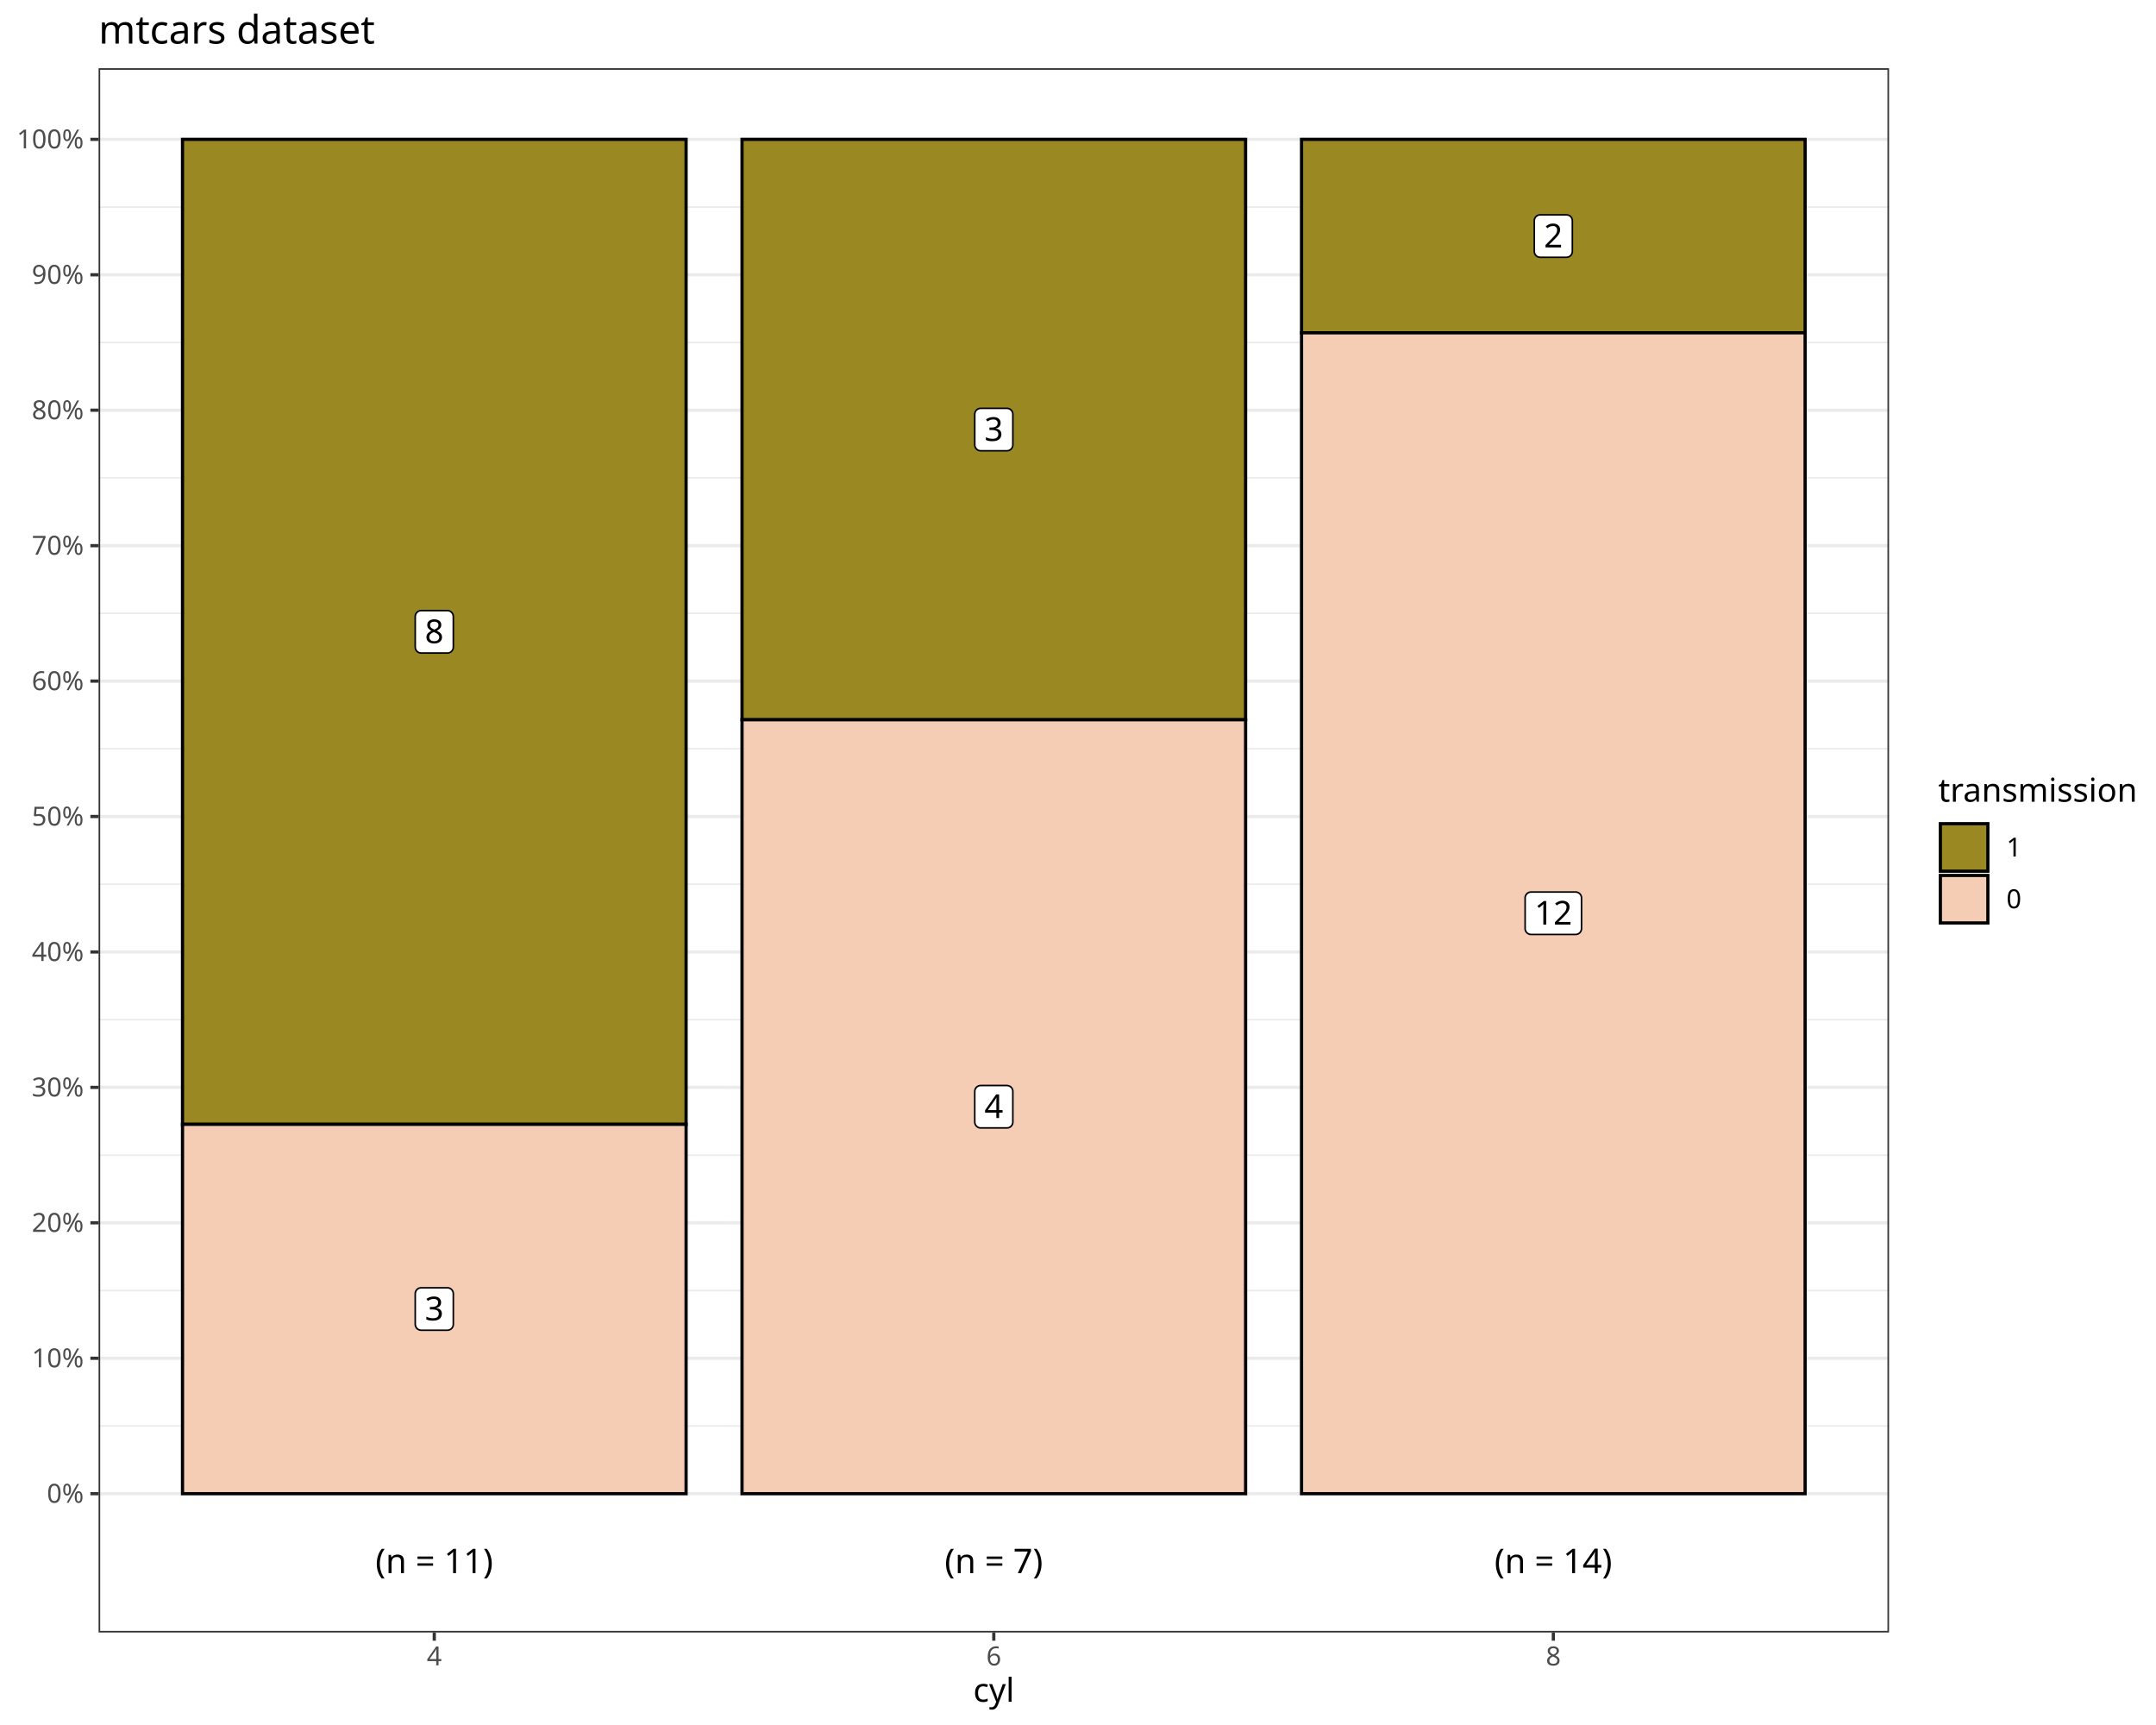
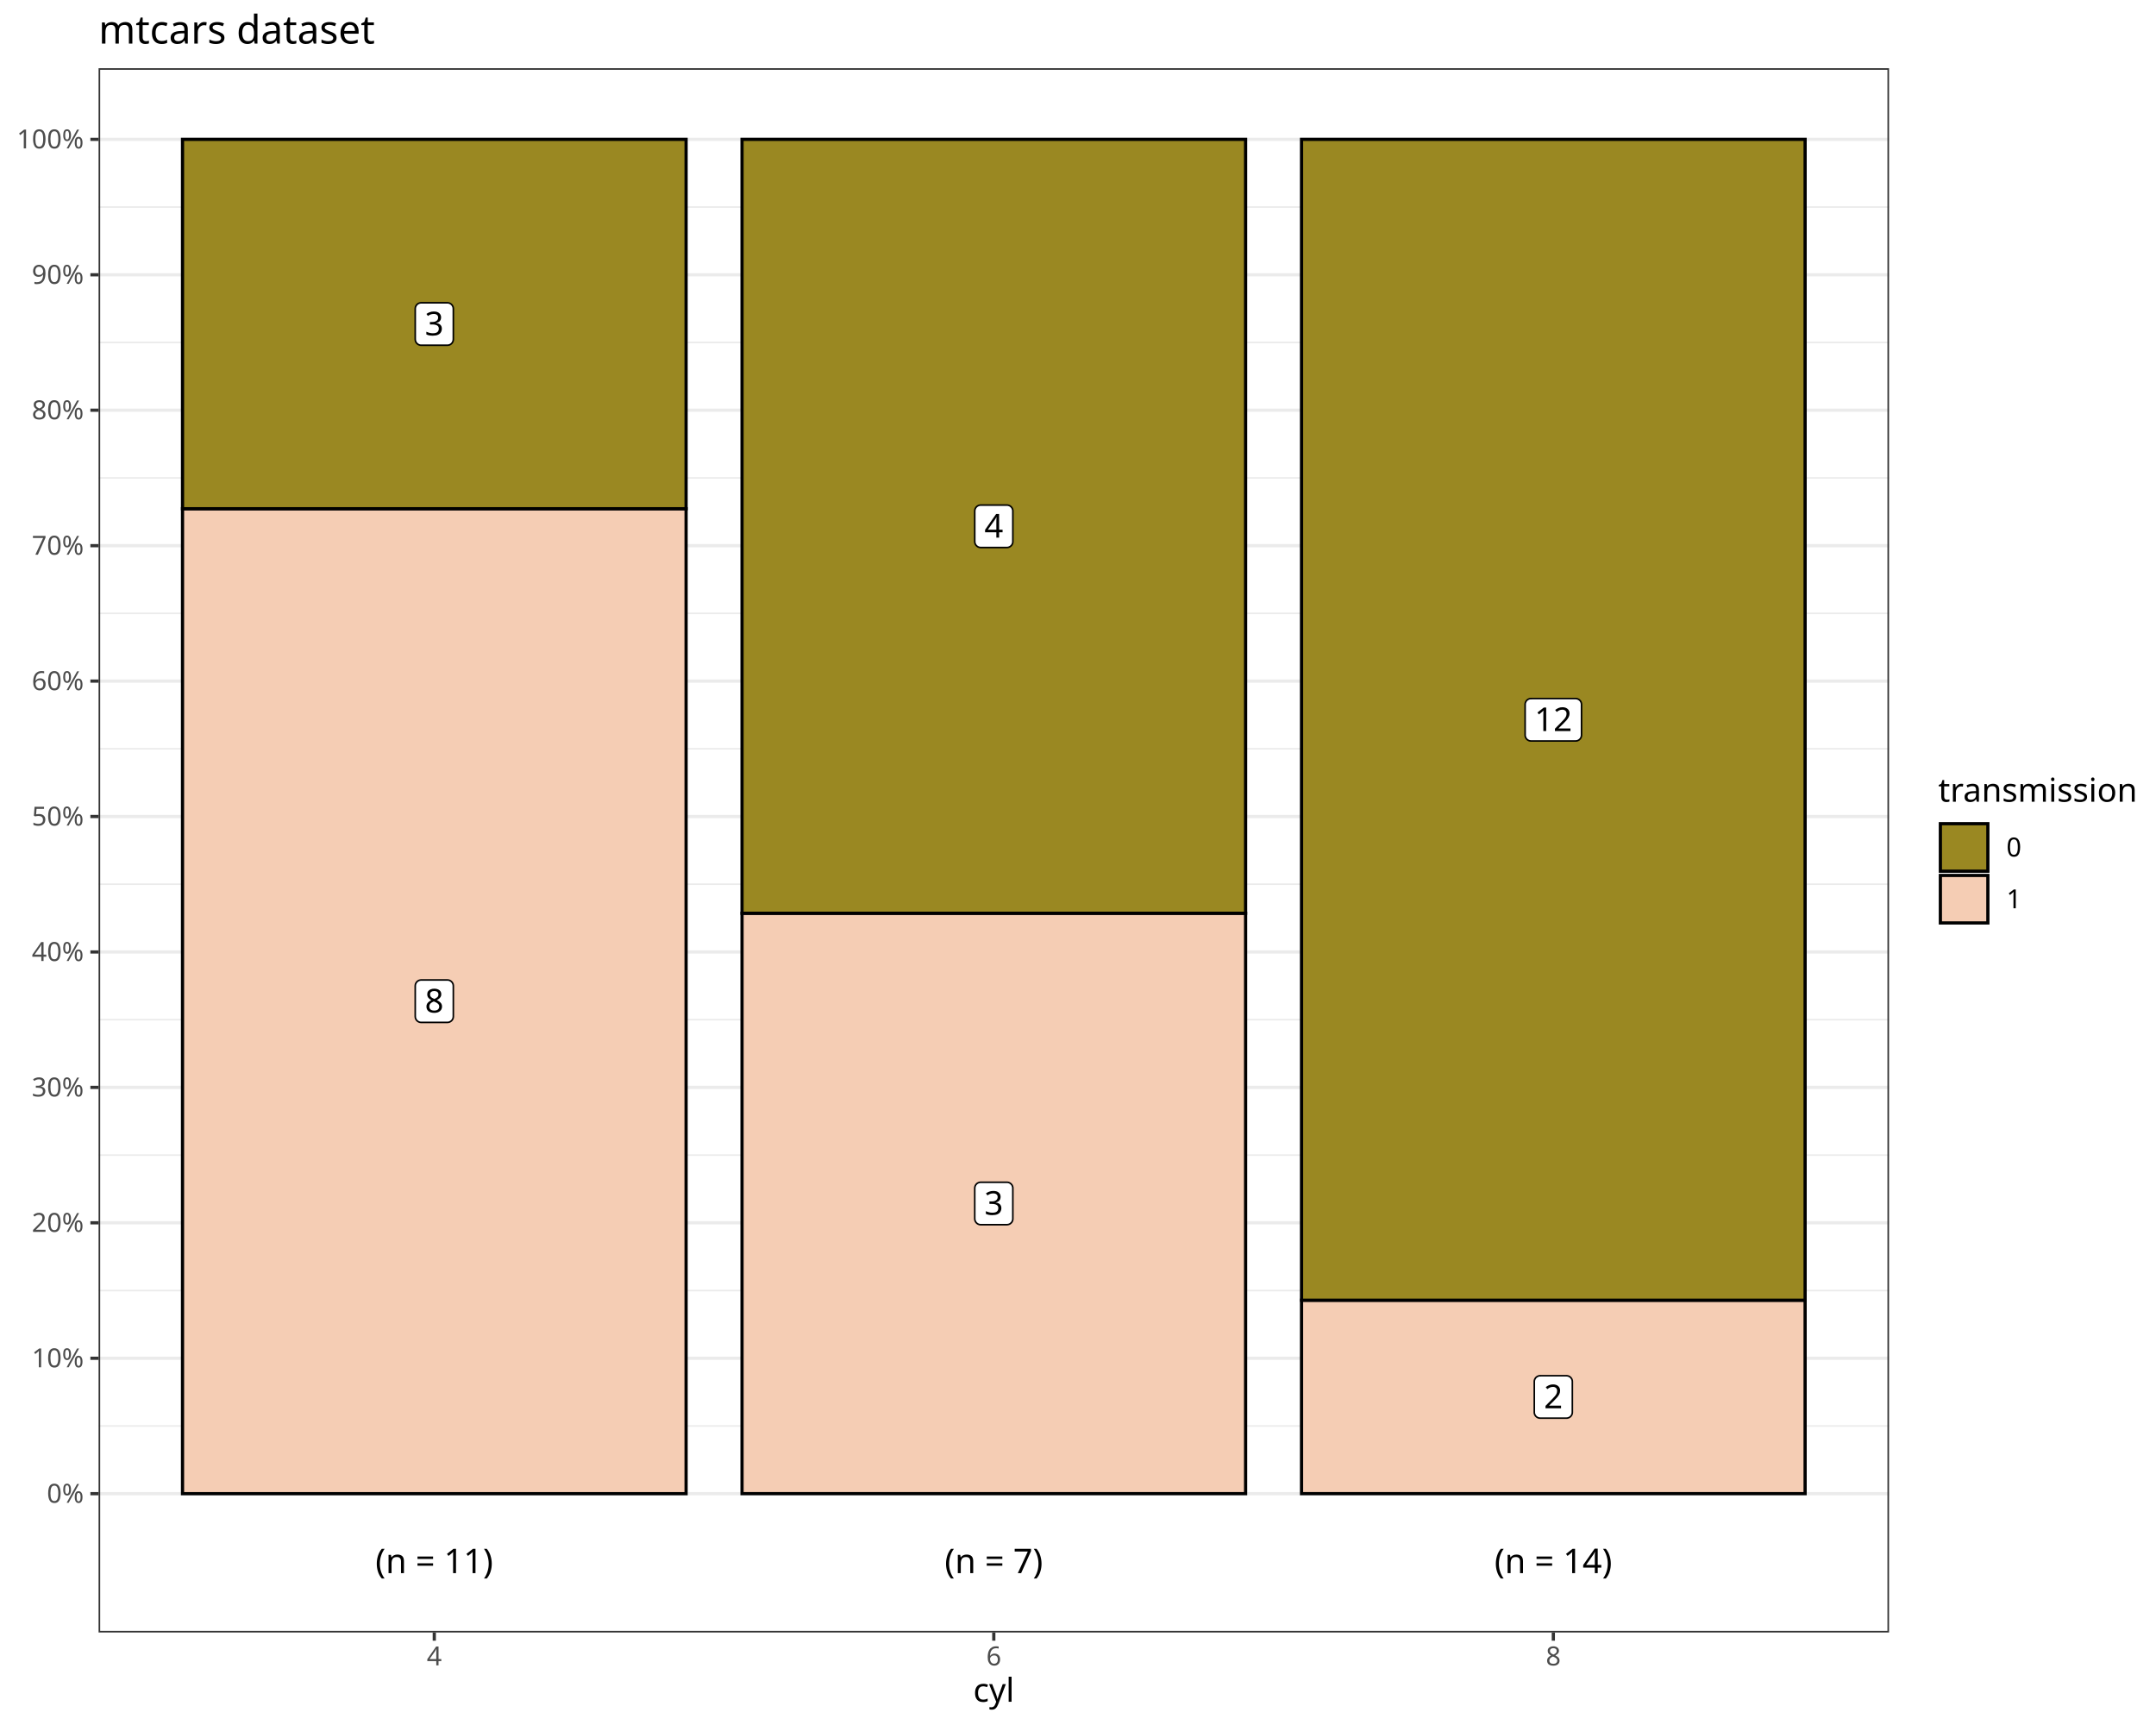
<svg xmlns="http://www.w3.org/2000/svg" class="svglite" data-engine-version="2.0" width="720.00pt" height="576.00pt" viewBox="0 0 720.00 576.00">
  <defs>
    <style type="text/css">
    .svglite line, .svglite polyline, .svglite polygon, .svglite path, .svglite rect, .svglite circle {
      fill: none;
      stroke: #000000;
      stroke-linecap: round;
      stroke-linejoin: round;
      stroke-miterlimit: 10.00;
    }
  </style>
  </defs>
  <rect width="100%" height="100%" style="stroke: none; fill: #FFFFFF;" />
  <defs>
    <clipPath id="cpMC4wMHw3MjAuMDB8MC4wMHw1NzYuMDA=">
      <rect x="0.00" y="0.00" width="720.00" height="576.00" />
    </clipPath>
  </defs>
  <g clip-path="url(#cpMC4wMHw3MjAuMDB8MC4wMHw1NzYuMDA=)">
    <rect x="0.00" y="0.00" width="720.00" height="576.00" style="stroke-width: 1.07; stroke: #FFFFFF; fill: #FFFFFF;" />
  </g>
  <defs>
    <clipPath id="cpMzIuOTJ8NjMwLjg1fDIyLjc4fDU0NS4xMQ==">
      <rect x="32.92" y="22.78" width="597.93" height="522.33" />
    </clipPath>
  </defs>
  <g clip-path="url(#cpMzIuOTJ8NjMwLjg1fDIyLjc4fDU0NS4xMQ==)">
    <rect x="32.92" y="22.78" width="597.93" height="522.33" style="stroke-width: 1.07; stroke: none; fill: #FFFFFF;" />
    <polyline points="32.92,476.15 630.85,476.15 " style="stroke-width: 0.53; stroke: #EBEBEB; stroke-linecap: butt;" />
    <polyline points="32.92,430.92 630.85,430.92 " style="stroke-width: 0.53; stroke: #EBEBEB; stroke-linecap: butt;" />
    <polyline points="32.92,385.70 630.85,385.70 " style="stroke-width: 0.53; stroke: #EBEBEB; stroke-linecap: butt;" />
    <polyline points="32.92,340.48 630.85,340.48 " style="stroke-width: 0.53; stroke: #EBEBEB; stroke-linecap: butt;" />
    <polyline points="32.92,295.25 630.85,295.25 " style="stroke-width: 0.53; stroke: #EBEBEB; stroke-linecap: butt;" />
    <polyline points="32.92,250.03 630.85,250.03 " style="stroke-width: 0.53; stroke: #EBEBEB; stroke-linecap: butt;" />
    <polyline points="32.92,204.81 630.85,204.81 " style="stroke-width: 0.53; stroke: #EBEBEB; stroke-linecap: butt;" />
    <polyline points="32.92,159.58 630.85,159.58 " style="stroke-width: 0.53; stroke: #EBEBEB; stroke-linecap: butt;" />
    <polyline points="32.92,114.36 630.85,114.36 " style="stroke-width: 0.53; stroke: #EBEBEB; stroke-linecap: butt;" />
    <polyline points="32.92,69.14 630.85,69.14 " style="stroke-width: 0.53; stroke: #EBEBEB; stroke-linecap: butt;" />
    <polyline points="32.92,498.76 630.85,498.76 " style="stroke-width: 1.07; stroke: #EBEBEB; stroke-linecap: butt;" />
    <polyline points="32.92,453.54 630.85,453.54 " style="stroke-width: 1.07; stroke: #EBEBEB; stroke-linecap: butt;" />
    <polyline points="32.92,408.31 630.85,408.31 " style="stroke-width: 1.07; stroke: #EBEBEB; stroke-linecap: butt;" />
    <polyline points="32.92,363.09 630.85,363.09 " style="stroke-width: 1.07; stroke: #EBEBEB; stroke-linecap: butt;" />
    <polyline points="32.92,317.87 630.85,317.87 " style="stroke-width: 1.07; stroke: #EBEBEB; stroke-linecap: butt;" />
    <polyline points="32.92,272.64 630.85,272.64 " style="stroke-width: 1.07; stroke: #EBEBEB; stroke-linecap: butt;" />
    <polyline points="32.92,227.42 630.85,227.42 " style="stroke-width: 1.07; stroke: #EBEBEB; stroke-linecap: butt;" />
    <polyline points="32.92,182.20 630.85,182.20 " style="stroke-width: 1.07; stroke: #EBEBEB; stroke-linecap: butt;" />
    <polyline points="32.92,136.97 630.85,136.97 " style="stroke-width: 1.07; stroke: #EBEBEB; stroke-linecap: butt;" />
    <polyline points="32.92,91.75 630.85,91.75 " style="stroke-width: 1.07; stroke: #EBEBEB; stroke-linecap: butt;" />
    <polyline points="32.92,46.53 630.85,46.53 " style="stroke-width: 1.07; stroke: #EBEBEB; stroke-linecap: butt;" />
-     <rect x="60.95" y="46.53" width="168.17" height="328.90" style="stroke-width: 1.07; stroke-linecap: butt; stroke-linejoin: miter; fill: #9A8822;" />
-     <rect x="247.80" y="46.53" width="168.17" height="193.81" style="stroke-width: 1.07; stroke-linecap: butt; stroke-linejoin: miter; fill: #9A8822;" />
-     <rect x="434.65" y="46.53" width="168.17" height="64.60" style="stroke-width: 1.07; stroke-linecap: butt; stroke-linejoin: miter; fill: #9A8822;" />
-     <rect x="60.95" y="375.42" width="168.17" height="123.34" style="stroke-width: 1.07; stroke-linecap: butt; stroke-linejoin: miter; fill: #F5CDB4;" />
-     <rect x="247.80" y="240.34" width="168.17" height="258.42" style="stroke-width: 1.07; stroke-linecap: butt; stroke-linejoin: miter; fill: #F5CDB4;" />
-     <rect x="434.65" y="111.13" width="168.17" height="387.63" style="stroke-width: 1.07; stroke-linecap: butt; stroke-linejoin: miter; fill: #F5CDB4;" />
-     <polygon points="140.65,218.06 149.41,218.06 149.33,218.06 149.65,218.04 149.96,217.98 150.26,217.87 150.53,217.71 150.78,217.51 150.99,217.27 151.16,217.00 151.29,216.71 151.36,216.40 151.39,216.08 151.39,216.08 151.39,205.87 151.39,205.87 151.36,205.55 151.29,205.24 151.16,204.95 150.99,204.68 150.78,204.44 150.53,204.24 150.26,204.08 149.96,203.97 149.65,203.90 149.41,203.89 140.65,203.89 140.89,203.90 140.57,203.89 140.26,203.93 139.95,204.02 139.66,204.15 139.40,204.34 139.17,204.56 138.98,204.81 138.83,205.09 138.73,205.40 138.68,205.71 138.67,205.87 138.67,216.08 138.68,215.92 138.68,216.24 138.73,216.55 138.83,216.86 138.98,217.14 139.17,217.39 139.40,217.61 139.66,217.79 139.95,217.93 140.26,218.02 140.57,218.06 " style="stroke-width: 0.53; fill: #FFFFFF;" />
-     <text x="145.03" y="214.76" text-anchor="middle" style="font-size: 11.00px; font-family: sans;" textLength="6.12px" lengthAdjust="spacingAndGlyphs">8</text>
-     <polygon points="327.50,150.52 336.26,150.52 336.18,150.52 336.50,150.50 336.81,150.44 337.11,150.33 337.39,150.17 337.63,149.97 337.85,149.73 338.02,149.46 338.14,149.16 338.22,148.86 338.24,148.54 338.24,148.54 338.24,138.33 338.24,138.33 338.22,138.01 338.14,137.70 338.02,137.41 337.85,137.14 337.63,136.90 337.39,136.70 337.11,136.54 336.81,136.43 336.50,136.36 336.26,136.35 327.50,136.35 327.74,136.36 327.42,136.35 327.11,136.39 326.80,136.48 326.51,136.61 326.25,136.79 326.02,137.01 325.83,137.27 325.68,137.55 325.58,137.85 325.53,138.17 325.52,138.33 325.52,148.54 325.53,148.38 325.53,148.70 325.58,149.01 325.68,149.31 325.83,149.60 326.02,149.85 326.25,150.07 326.51,150.25 326.80,150.39 327.11,150.48 327.42,150.52 " style="stroke-width: 0.53; fill: #FFFFFF;" />
-     <text x="331.88" y="147.22" text-anchor="middle" style="font-size: 11.00px; font-family: sans;" textLength="6.12px" lengthAdjust="spacingAndGlyphs">3</text>
-     <polygon points="514.36,85.91 523.11,85.91 523.03,85.91 523.35,85.90 523.67,85.83 523.96,85.72 524.24,85.56 524.49,85.36 524.70,85.12 524.87,84.85 524.99,84.56 525.07,84.25 525.09,83.93 525.09,83.93 525.09,73.72 525.09,73.72 525.07,73.41 524.99,73.10 524.87,72.80 524.70,72.53 524.49,72.29 524.24,72.09 523.96,71.93 523.67,71.82 523.35,71.76 523.11,71.74 514.36,71.74 514.59,71.76 514.28,71.74 513.96,71.78 513.65,71.87 513.37,72.01 513.10,72.19 512.87,72.41 512.68,72.66 512.53,72.95 512.43,73.25 512.38,73.56 512.38,73.72 512.38,83.93 512.38,83.77 512.38,84.09 512.43,84.41 512.53,84.71 512.68,84.99 512.87,85.25 513.10,85.47 513.37,85.65 513.65,85.78 513.96,85.87 514.28,85.91 " style="stroke-width: 0.53; fill: #FFFFFF;" />
-     <text x="518.74" y="82.61" text-anchor="middle" style="font-size: 11.00px; font-family: sans;" textLength="6.12px" lengthAdjust="spacingAndGlyphs">2</text>
-     <polygon points="140.65,444.18 149.41,444.18 149.33,444.17 149.65,444.16 149.96,444.10 150.26,443.98 150.53,443.83 150.78,443.62 150.99,443.39 151.16,443.12 151.29,442.82 151.36,442.51 151.39,442.20 151.39,442.20 151.39,431.99 151.39,431.99 151.36,431.67 151.29,431.36 151.16,431.07 150.99,430.80 150.78,430.56 150.53,430.36 150.26,430.20 149.96,430.08 149.65,430.02 149.41,430.01 140.65,430.01 140.89,430.02 140.57,430.01 140.26,430.05 139.95,430.13 139.66,430.27 139.40,430.45 139.17,430.67 138.98,430.93 138.83,431.21 138.73,431.51 138.68,431.83 138.67,431.99 138.67,442.20 138.68,442.04 138.68,442.35 138.73,442.67 138.83,442.97 138.98,443.25 139.17,443.51 139.40,443.73 139.66,443.91 139.95,444.05 140.26,444.14 140.57,444.17 " style="stroke-width: 0.53; fill: #FFFFFF;" />
-     <text x="145.03" y="440.88" text-anchor="middle" style="font-size: 11.00px; font-family: sans;" textLength="6.12px" lengthAdjust="spacingAndGlyphs">3</text>
-     <polygon points="327.50,376.63 336.26,376.63 336.18,376.63 336.50,376.62 336.81,376.56 337.11,376.44 337.39,376.28 337.63,376.08 337.85,375.84 338.02,375.57 338.14,375.28 338.22,374.97 338.24,374.65 338.24,374.65 338.24,364.44 338.24,364.44 338.22,364.13 338.14,363.82 338.02,363.52 337.85,363.25 337.63,363.02 337.39,362.81 337.11,362.66 336.81,362.54 336.50,362.48 336.26,362.46 327.50,362.46 327.74,362.48 327.42,362.47 327.11,362.50 326.80,362.59 326.51,362.73 326.25,362.91 326.02,363.13 325.83,363.39 325.68,363.67 325.58,363.97 325.53,364.28 325.52,364.44 325.52,374.65 325.53,374.49 325.53,374.81 325.58,375.13 325.68,375.43 325.83,375.71 326.02,375.97 326.25,376.19 326.51,376.37 326.80,376.51 327.11,376.59 327.42,376.63 " style="stroke-width: 0.53; fill: #FFFFFF;" />
-     <text x="331.88" y="373.33" text-anchor="middle" style="font-size: 11.00px; font-family: sans;" textLength="6.12px" lengthAdjust="spacingAndGlyphs">4</text>
-     <polygon points="511.30,312.03 526.17,312.03 526.09,312.03 526.41,312.02 526.72,311.95 527.02,311.84 527.30,311.68 527.55,311.48 527.76,311.24 527.93,310.97 528.05,310.68 528.13,310.37 528.15,310.05 528.15,310.05 528.15,299.84 528.15,299.84 528.13,299.52 528.05,299.21 527.93,298.92 527.76,298.65 527.55,298.41 527.30,298.21 527.02,298.05 526.72,297.94 526.41,297.87 526.17,297.86 511.30,297.86 511.54,297.87 511.22,297.86 510.90,297.90 510.59,297.99 510.31,298.12 510.04,298.31 509.81,298.53 509.62,298.78 509.48,299.06 509.37,299.37 509.32,299.68 509.32,299.84 509.32,310.05 509.32,309.89 509.32,310.21 509.37,310.52 509.48,310.83 509.62,311.11 509.81,311.36 510.04,311.58 510.31,311.76 510.59,311.90 510.90,311.99 511.22,312.03 " style="stroke-width: 0.53; fill: #FFFFFF;" />
-     <text x="518.74" y="308.73" text-anchor="middle" style="font-size: 11.00px; font-family: sans;" textLength="12.24px" lengthAdjust="spacingAndGlyphs">12</text>
+     <rect x="60.95" y="169.86" width="168.17" height="328.90" style="stroke-width: 1.07; stroke-linecap: butt; stroke-linejoin: miter; fill: #F5CDB4;" />
+     <rect x="247.80" y="304.94" width="168.17" height="193.81" style="stroke-width: 1.07; stroke-linecap: butt; stroke-linejoin: miter; fill: #F5CDB4;" />
+     <rect x="434.65" y="434.15" width="168.17" height="64.60" style="stroke-width: 1.07; stroke-linecap: butt; stroke-linejoin: miter; fill: #F5CDB4;" />
+     <rect x="60.95" y="46.53" width="168.17" height="123.34" style="stroke-width: 1.07; stroke-linecap: butt; stroke-linejoin: miter; fill: #9A8822;" />
+     <rect x="247.80" y="46.53" width="168.17" height="258.42" style="stroke-width: 1.07; stroke-linecap: butt; stroke-linejoin: miter; fill: #9A8822;" />
+     <rect x="434.65" y="46.53" width="168.17" height="387.63" style="stroke-width: 1.07; stroke-linecap: butt; stroke-linejoin: miter; fill: #9A8822;" />
+     <polygon points="140.65,341.40 149.41,341.40 149.33,341.39 149.65,341.38 149.96,341.32 150.26,341.20 150.53,341.04 150.78,340.84 150.99,340.60 151.16,340.34 151.29,340.04 151.36,339.73 151.39,339.42 151.39,339.42 151.39,329.21 151.39,329.21 151.36,328.89 151.29,328.58 151.16,328.29 150.99,328.02 150.78,327.78 150.53,327.58 150.26,327.42 149.96,327.30 149.65,327.24 149.41,327.23 140.65,327.23 140.89,327.24 140.57,327.23 140.26,327.27 139.95,327.35 139.66,327.49 139.40,327.67 139.17,327.89 138.98,328.15 138.83,328.43 138.73,328.73 138.68,329.05 138.67,329.21 138.67,339.42 138.68,339.26 138.68,339.57 138.73,339.89 138.83,340.19 138.98,340.47 139.17,340.73 139.40,340.95 139.66,341.13 139.95,341.27 140.26,341.36 140.57,341.39 " style="stroke-width: 0.53; fill: #FFFFFF;" />
+     <text x="145.03" y="338.10" text-anchor="middle" style="font-size: 11.00px; font-family: sans;" textLength="6.12px" lengthAdjust="spacingAndGlyphs">8</text>
+     <polygon points="327.50,408.94 336.26,408.94 336.18,408.94 336.50,408.92 336.81,408.86 337.11,408.75 337.39,408.59 337.63,408.38 337.85,408.15 338.02,407.88 338.14,407.58 338.22,407.27 338.24,406.96 338.24,406.96 338.24,396.75 338.24,396.75 338.22,396.43 338.14,396.12 338.02,395.83 337.85,395.56 337.63,395.32 337.39,395.12 337.11,394.96 336.81,394.84 336.50,394.78 336.26,394.77 327.50,394.77 327.74,394.78 327.42,394.77 327.11,394.81 326.80,394.90 326.51,395.03 326.25,395.21 326.02,395.43 325.83,395.69 325.68,395.97 325.58,396.27 325.53,396.59 325.52,396.75 325.52,406.96 325.53,406.80 325.53,407.12 325.58,407.43 325.68,407.73 325.83,408.01 326.02,408.27 326.25,408.49 326.51,408.67 326.80,408.81 327.11,408.90 327.42,408.94 " style="stroke-width: 0.53; fill: #FFFFFF;" />
+     <text x="331.88" y="405.64" text-anchor="middle" style="font-size: 11.00px; font-family: sans;" textLength="6.12px" lengthAdjust="spacingAndGlyphs">3</text>
+     <polygon points="514.36,473.54 523.11,473.54 523.03,473.54 523.35,473.53 523.67,473.46 523.96,473.35 524.24,473.19 524.49,472.99 524.70,472.75 524.87,472.48 524.99,472.19 525.07,471.88 525.09,471.56 525.09,471.56 525.09,461.35 525.09,461.35 525.07,461.03 524.99,460.72 524.87,460.43 524.70,460.16 524.49,459.92 524.24,459.72 523.96,459.56 523.67,459.45 523.35,459.39 523.11,459.37 514.36,459.37 514.59,459.39 514.28,459.37 513.96,459.41 513.65,459.50 513.37,459.64 513.10,459.82 512.87,460.04 512.68,460.29 512.53,460.58 512.43,460.88 512.38,461.19 512.38,461.35 512.38,471.56 512.38,471.40 512.38,471.72 512.43,472.04 512.53,472.34 512.68,472.62 512.87,472.87 513.10,473.10 513.37,473.28 513.65,473.41 513.96,473.50 514.28,473.54 " style="stroke-width: 0.53; fill: #FFFFFF;" />
+     <text x="518.74" y="470.24" text-anchor="middle" style="font-size: 11.00px; font-family: sans;" textLength="6.12px" lengthAdjust="spacingAndGlyphs">2</text>
+     <polygon points="140.65,115.28 149.41,115.28 149.33,115.28 149.65,115.26 149.96,115.20 150.26,115.09 150.53,114.93 150.78,114.73 150.99,114.49 151.16,114.22 151.29,113.93 151.36,113.62 151.39,113.30 151.39,113.30 151.39,103.09 151.39,103.09 151.36,102.77 151.29,102.46 151.16,102.17 150.99,101.90 150.78,101.66 150.53,101.46 150.26,101.30 149.96,101.19 149.65,101.12 149.41,101.11 140.65,101.11 140.89,101.12 140.57,101.11 140.26,101.15 139.95,101.24 139.66,101.37 139.40,101.55 139.17,101.78 138.98,102.03 138.83,102.31 138.73,102.61 138.68,102.93 138.67,103.09 138.67,113.30 138.68,113.14 138.68,113.46 138.73,113.77 138.83,114.08 138.98,114.36 139.17,114.61 139.40,114.83 139.66,115.01 139.95,115.15 140.26,115.24 140.57,115.28 " style="stroke-width: 0.53; fill: #FFFFFF;" />
+     <text x="145.03" y="111.98" text-anchor="middle" style="font-size: 11.00px; font-family: sans;" textLength="6.12px" lengthAdjust="spacingAndGlyphs">3</text>
+     <polygon points="327.50,182.82 336.26,182.82 336.18,182.82 336.50,182.81 336.81,182.74 337.11,182.63 337.39,182.47 337.63,182.27 337.85,182.03 338.02,181.76 338.14,181.47 338.22,181.16 338.24,180.84 338.24,180.84 338.24,170.63 338.24,170.63 338.22,170.31 338.14,170.00 338.02,169.71 337.85,169.44 337.63,169.20 337.39,169.00 337.11,168.84 336.81,168.73 336.50,168.66 336.26,168.65 327.50,168.65 327.74,168.66 327.42,168.65 327.11,168.69 326.80,168.78 326.51,168.92 326.25,169.10 326.02,169.32 325.83,169.57 325.68,169.85 325.58,170.16 325.53,170.47 325.52,170.63 325.52,180.84 325.53,180.68 325.53,181.00 325.58,181.31 325.68,181.62 325.83,181.90 326.02,182.15 326.25,182.37 326.51,182.55 326.80,182.69 327.11,182.78 327.42,182.82 " style="stroke-width: 0.53; fill: #FFFFFF;" />
+     <text x="331.88" y="179.52" text-anchor="middle" style="font-size: 11.00px; font-family: sans;" textLength="6.12px" lengthAdjust="spacingAndGlyphs">4</text>
+     <polygon points="511.30,247.42 526.17,247.42 526.09,247.42 526.41,247.41 526.72,247.35 527.02,247.23 527.30,247.07 527.55,246.87 527.76,246.63 527.93,246.37 528.05,246.07 528.13,245.76 528.15,245.44 528.15,245.44 528.15,235.23 528.15,235.23 528.13,234.92 528.05,234.61 527.93,234.31 527.76,234.05 527.55,233.81 527.30,233.61 527.02,233.45 526.72,233.33 526.41,233.27 526.17,233.25 511.30,233.25 511.54,233.27 511.22,233.26 510.90,233.29 510.59,233.38 510.31,233.52 510.04,233.70 509.81,233.92 509.62,234.18 509.48,234.46 509.37,234.76 509.32,235.08 509.32,235.23 509.32,245.44 509.32,245.29 509.32,245.60 509.37,245.92 509.48,246.22 509.62,246.50 509.81,246.76 510.04,246.98 510.31,247.16 510.59,247.30 510.90,247.38 511.22,247.42 " style="stroke-width: 0.53; fill: #FFFFFF;" />
+     <text x="518.74" y="244.12" text-anchor="middle" style="font-size: 11.00px; font-family: sans;" textLength="12.24px" lengthAdjust="spacingAndGlyphs">12</text>
    <text x="518.74" y="525.29" text-anchor="middle" style="font-size: 11.38px; font-family: sans;" textLength="39.54px" lengthAdjust="spacingAndGlyphs">(n = 14)</text>
    <text x="331.88" y="525.29" text-anchor="middle" style="font-size: 11.38px; font-family: sans;" textLength="33.21px" lengthAdjust="spacingAndGlyphs">(n = 7)</text>
    <text x="145.03" y="525.29" text-anchor="middle" style="font-size: 11.38px; font-family: sans;" textLength="39.54px" lengthAdjust="spacingAndGlyphs">(n = 11)</text>
    <rect x="32.92" y="22.78" width="597.93" height="522.33" style="stroke-width: 1.07; stroke: #333333;" />
  </g>
  <g clip-path="url(#cpMC4wMHw3MjAuMDB8MC4wMHw1NzYuMDA=)">
    <text x="27.99" y="501.79" text-anchor="end" style="font-size: 8.80px; fill: #4D4D4D; font-family: sans;" textLength="12.72px" lengthAdjust="spacingAndGlyphs">0%</text>
    <text x="27.99" y="456.56" text-anchor="end" style="font-size: 8.80px; fill: #4D4D4D; font-family: sans;" textLength="17.61px" lengthAdjust="spacingAndGlyphs">10%</text>
    <text x="27.99" y="411.34" text-anchor="end" style="font-size: 8.80px; fill: #4D4D4D; font-family: sans;" textLength="17.61px" lengthAdjust="spacingAndGlyphs">20%</text>
    <text x="27.99" y="366.12" text-anchor="end" style="font-size: 8.80px; fill: #4D4D4D; font-family: sans;" textLength="17.61px" lengthAdjust="spacingAndGlyphs">30%</text>
    <text x="27.99" y="320.89" text-anchor="end" style="font-size: 8.80px; fill: #4D4D4D; font-family: sans;" textLength="17.61px" lengthAdjust="spacingAndGlyphs">40%</text>
    <text x="27.99" y="275.67" text-anchor="end" style="font-size: 8.80px; fill: #4D4D4D; font-family: sans;" textLength="17.61px" lengthAdjust="spacingAndGlyphs">50%</text>
    <text x="27.99" y="230.45" text-anchor="end" style="font-size: 8.80px; fill: #4D4D4D; font-family: sans;" textLength="17.61px" lengthAdjust="spacingAndGlyphs">60%</text>
    <text x="27.99" y="185.22" text-anchor="end" style="font-size: 8.80px; fill: #4D4D4D; font-family: sans;" textLength="17.61px" lengthAdjust="spacingAndGlyphs">70%</text>
    <text x="27.99" y="140.00" text-anchor="end" style="font-size: 8.80px; fill: #4D4D4D; font-family: sans;" textLength="17.61px" lengthAdjust="spacingAndGlyphs">80%</text>
    <text x="27.99" y="94.78" text-anchor="end" style="font-size: 8.80px; fill: #4D4D4D; font-family: sans;" textLength="17.61px" lengthAdjust="spacingAndGlyphs">90%</text>
    <text x="27.99" y="49.55" text-anchor="end" style="font-size: 8.80px; fill: #4D4D4D; font-family: sans;" textLength="22.51px" lengthAdjust="spacingAndGlyphs">100%</text>
    <polyline points="30.18,498.76 32.92,498.76 " style="stroke-width: 1.07; stroke: #333333; stroke-linecap: butt;" />
    <polyline points="30.18,453.54 32.92,453.54 " style="stroke-width: 1.07; stroke: #333333; stroke-linecap: butt;" />
    <polyline points="30.18,408.31 32.92,408.31 " style="stroke-width: 1.07; stroke: #333333; stroke-linecap: butt;" />
    <polyline points="30.18,363.09 32.92,363.09 " style="stroke-width: 1.07; stroke: #333333; stroke-linecap: butt;" />
    <polyline points="30.18,317.87 32.92,317.87 " style="stroke-width: 1.07; stroke: #333333; stroke-linecap: butt;" />
    <polyline points="30.18,272.64 32.92,272.64 " style="stroke-width: 1.07; stroke: #333333; stroke-linecap: butt;" />
    <polyline points="30.18,227.42 32.92,227.42 " style="stroke-width: 1.07; stroke: #333333; stroke-linecap: butt;" />
    <polyline points="30.18,182.20 32.92,182.20 " style="stroke-width: 1.07; stroke: #333333; stroke-linecap: butt;" />
    <polyline points="30.18,136.97 32.92,136.97 " style="stroke-width: 1.07; stroke: #333333; stroke-linecap: butt;" />
    <polyline points="30.18,91.75 32.92,91.75 " style="stroke-width: 1.07; stroke: #333333; stroke-linecap: butt;" />
    <polyline points="30.18,46.53 32.92,46.53 " style="stroke-width: 1.07; stroke: #333333; stroke-linecap: butt;" />
    <polyline points="145.03,547.85 145.03,545.11 " style="stroke-width: 1.07; stroke: #333333; stroke-linecap: butt;" />
    <polyline points="331.88,547.85 331.88,545.11 " style="stroke-width: 1.07; stroke: #333333; stroke-linecap: butt;" />
    <polyline points="518.74,547.85 518.74,545.11 " style="stroke-width: 1.07; stroke: #333333; stroke-linecap: butt;" />
    <text x="145.03" y="556.10" text-anchor="middle" style="font-size: 8.80px; fill: #4D4D4D; font-family: sans;" textLength="4.89px" lengthAdjust="spacingAndGlyphs">4</text>
    <text x="331.88" y="556.10" text-anchor="middle" style="font-size: 8.80px; fill: #4D4D4D; font-family: sans;" textLength="4.89px" lengthAdjust="spacingAndGlyphs">6</text>
    <text x="518.74" y="556.10" text-anchor="middle" style="font-size: 8.80px; fill: #4D4D4D; font-family: sans;" textLength="4.89px" lengthAdjust="spacingAndGlyphs">8</text>
    <text x="331.88" y="568.24" text-anchor="middle" style="font-size: 11.00px; font-family: sans;" textLength="13.45px" lengthAdjust="spacingAndGlyphs">cyl</text>
    <rect x="641.81" y="253.52" width="72.72" height="60.85" style="stroke-width: 1.07; stroke: none; fill: #FFFFFF;" />
    <text x="647.28" y="267.71" style="font-size: 11.00px; font-family: sans;" textLength="61.76px" lengthAdjust="spacingAndGlyphs">transmission</text>
    <rect x="647.28" y="274.33" width="17.28" height="17.28" style="stroke-width: 1.07; stroke: none; fill: #FFFFFF;" />
    <rect x="647.99" y="275.04" width="15.86" height="15.86" style="stroke-width: 1.07; stroke-linecap: butt; stroke-linejoin: miter; fill: #9A8822;" />
    <rect x="647.28" y="291.61" width="17.28" height="17.28" style="stroke-width: 1.07; stroke: none; fill: #FFFFFF;" />
    <rect x="647.99" y="292.32" width="15.86" height="15.86" style="stroke-width: 1.07; stroke-linecap: butt; stroke-linejoin: miter; fill: #F5CDB4;" />
-     <text x="670.04" y="286.00" style="font-size: 8.80px; font-family: sans;" textLength="4.89px" lengthAdjust="spacingAndGlyphs">1</text>
-     <text x="670.04" y="303.28" style="font-size: 8.80px; font-family: sans;" textLength="4.89px" lengthAdjust="spacingAndGlyphs">0</text>
+     <text x="670.04" y="286.00" style="font-size: 8.80px; font-family: sans;" textLength="4.89px" lengthAdjust="spacingAndGlyphs">0</text>
+     <text x="670.04" y="303.28" style="font-size: 8.80px; font-family: sans;" textLength="4.89px" lengthAdjust="spacingAndGlyphs">1</text>
    <text x="32.92" y="14.56" style="font-size: 13.20px; font-family: sans;" textLength="86.59px" lengthAdjust="spacingAndGlyphs">mtcars dataset</text>
  </g>
</svg>
